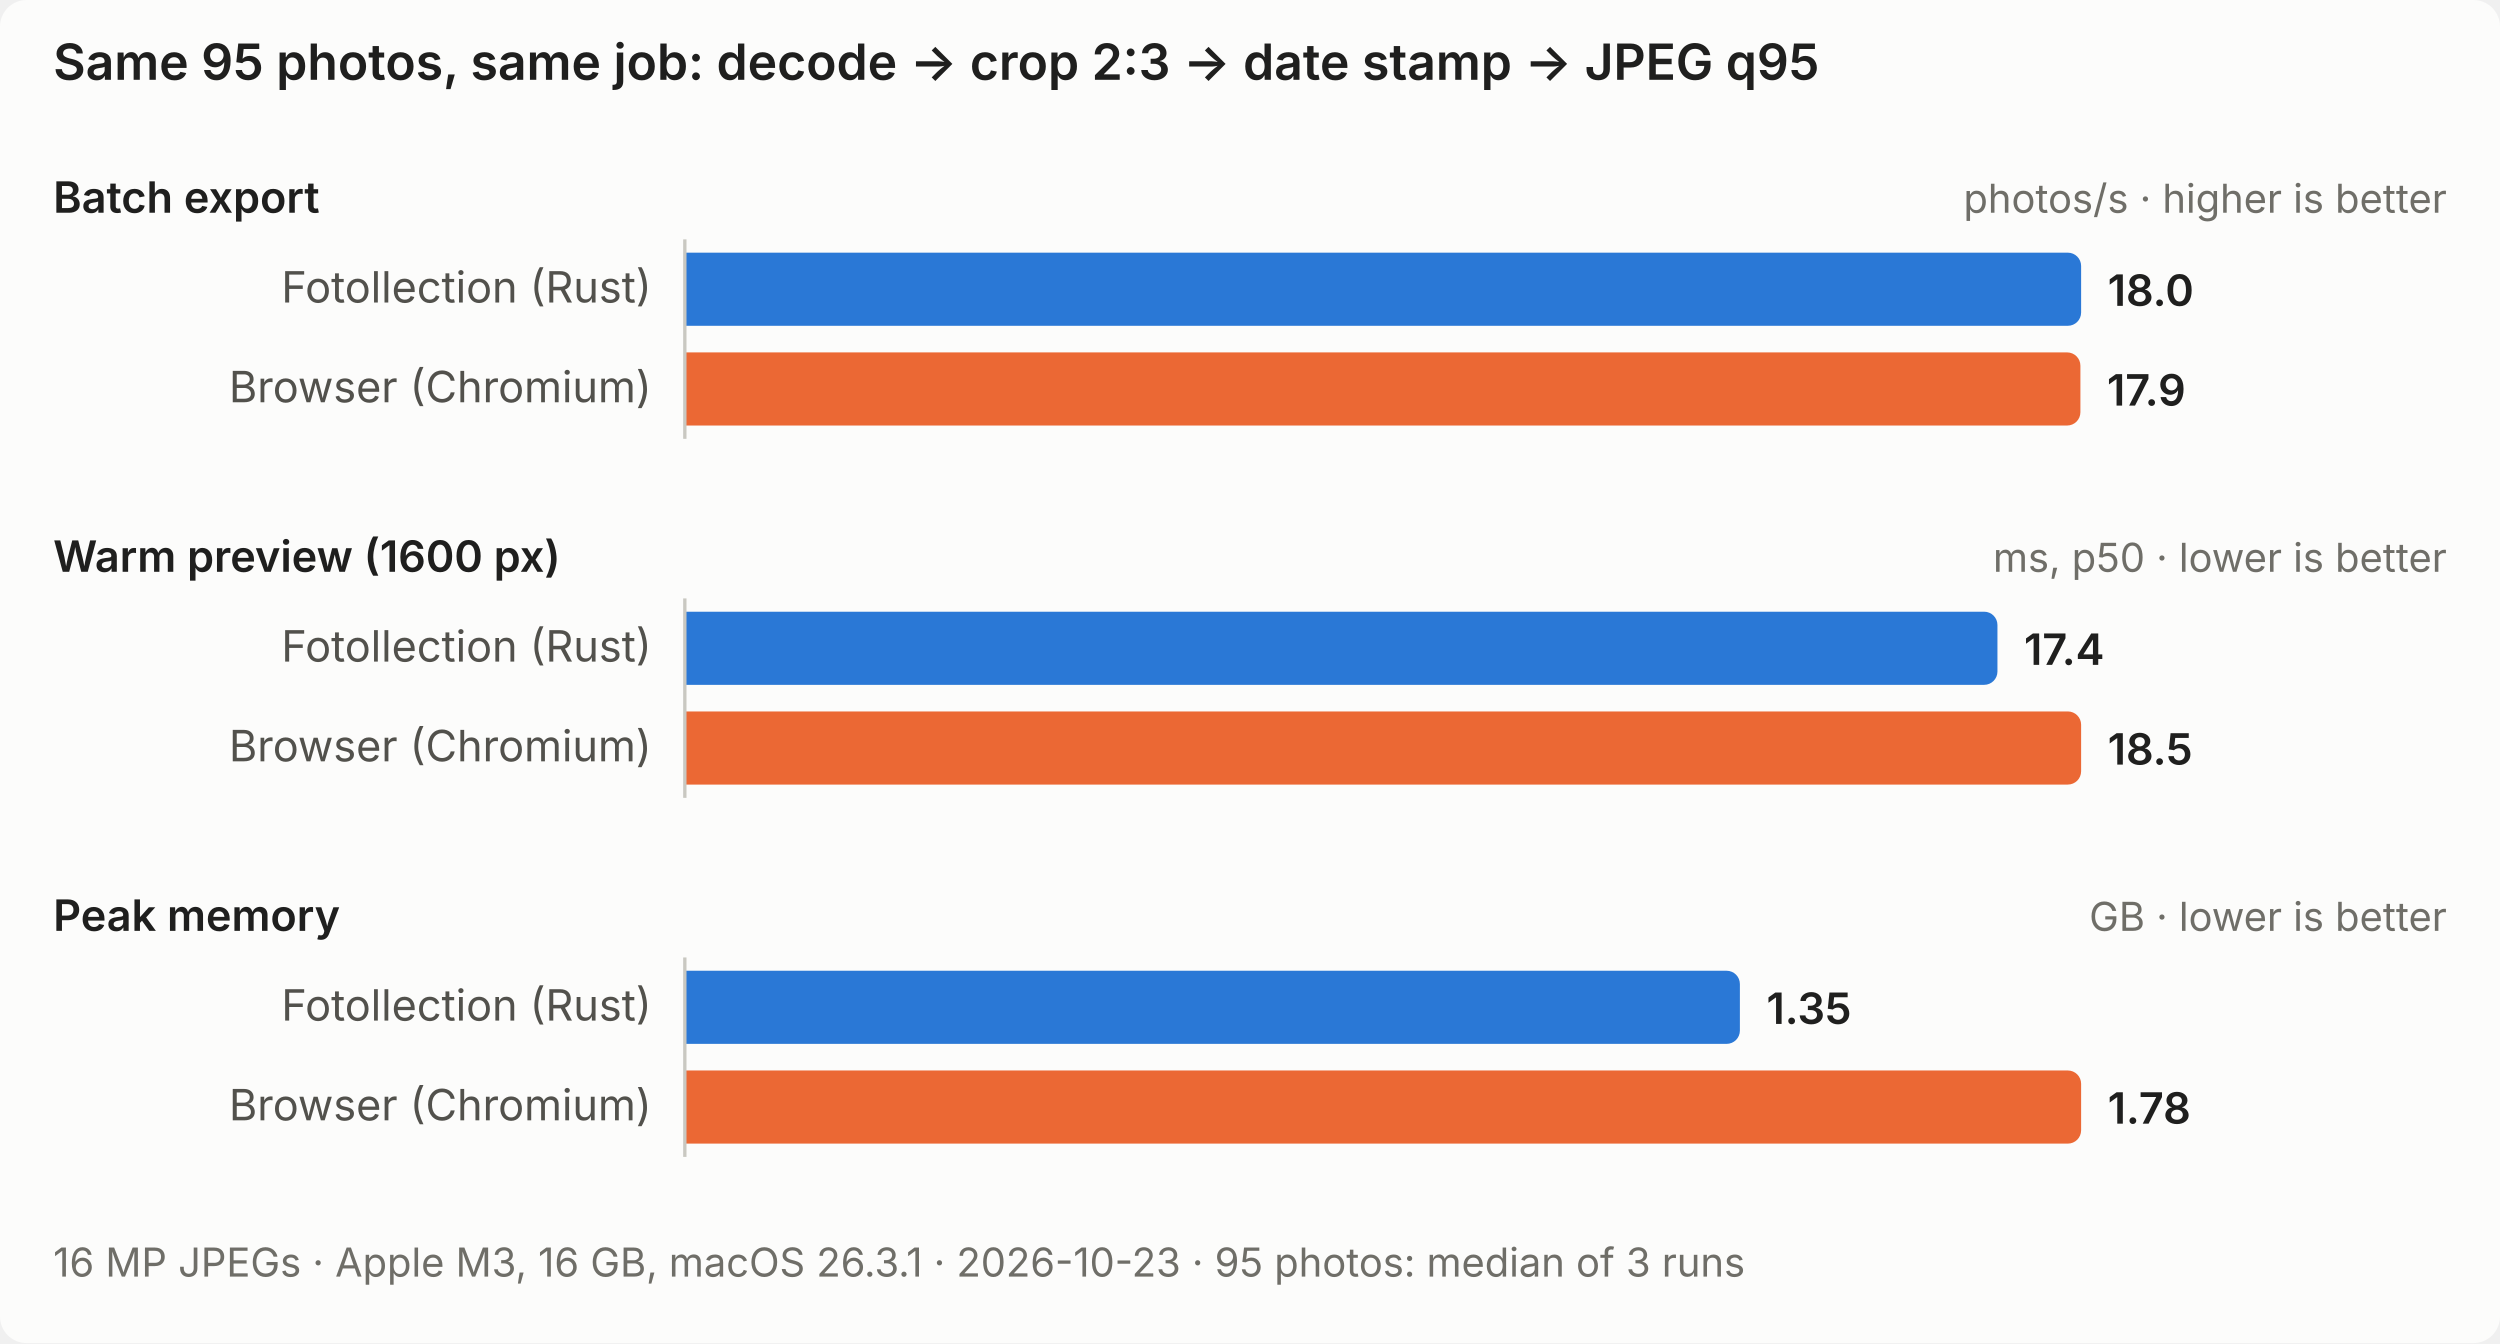
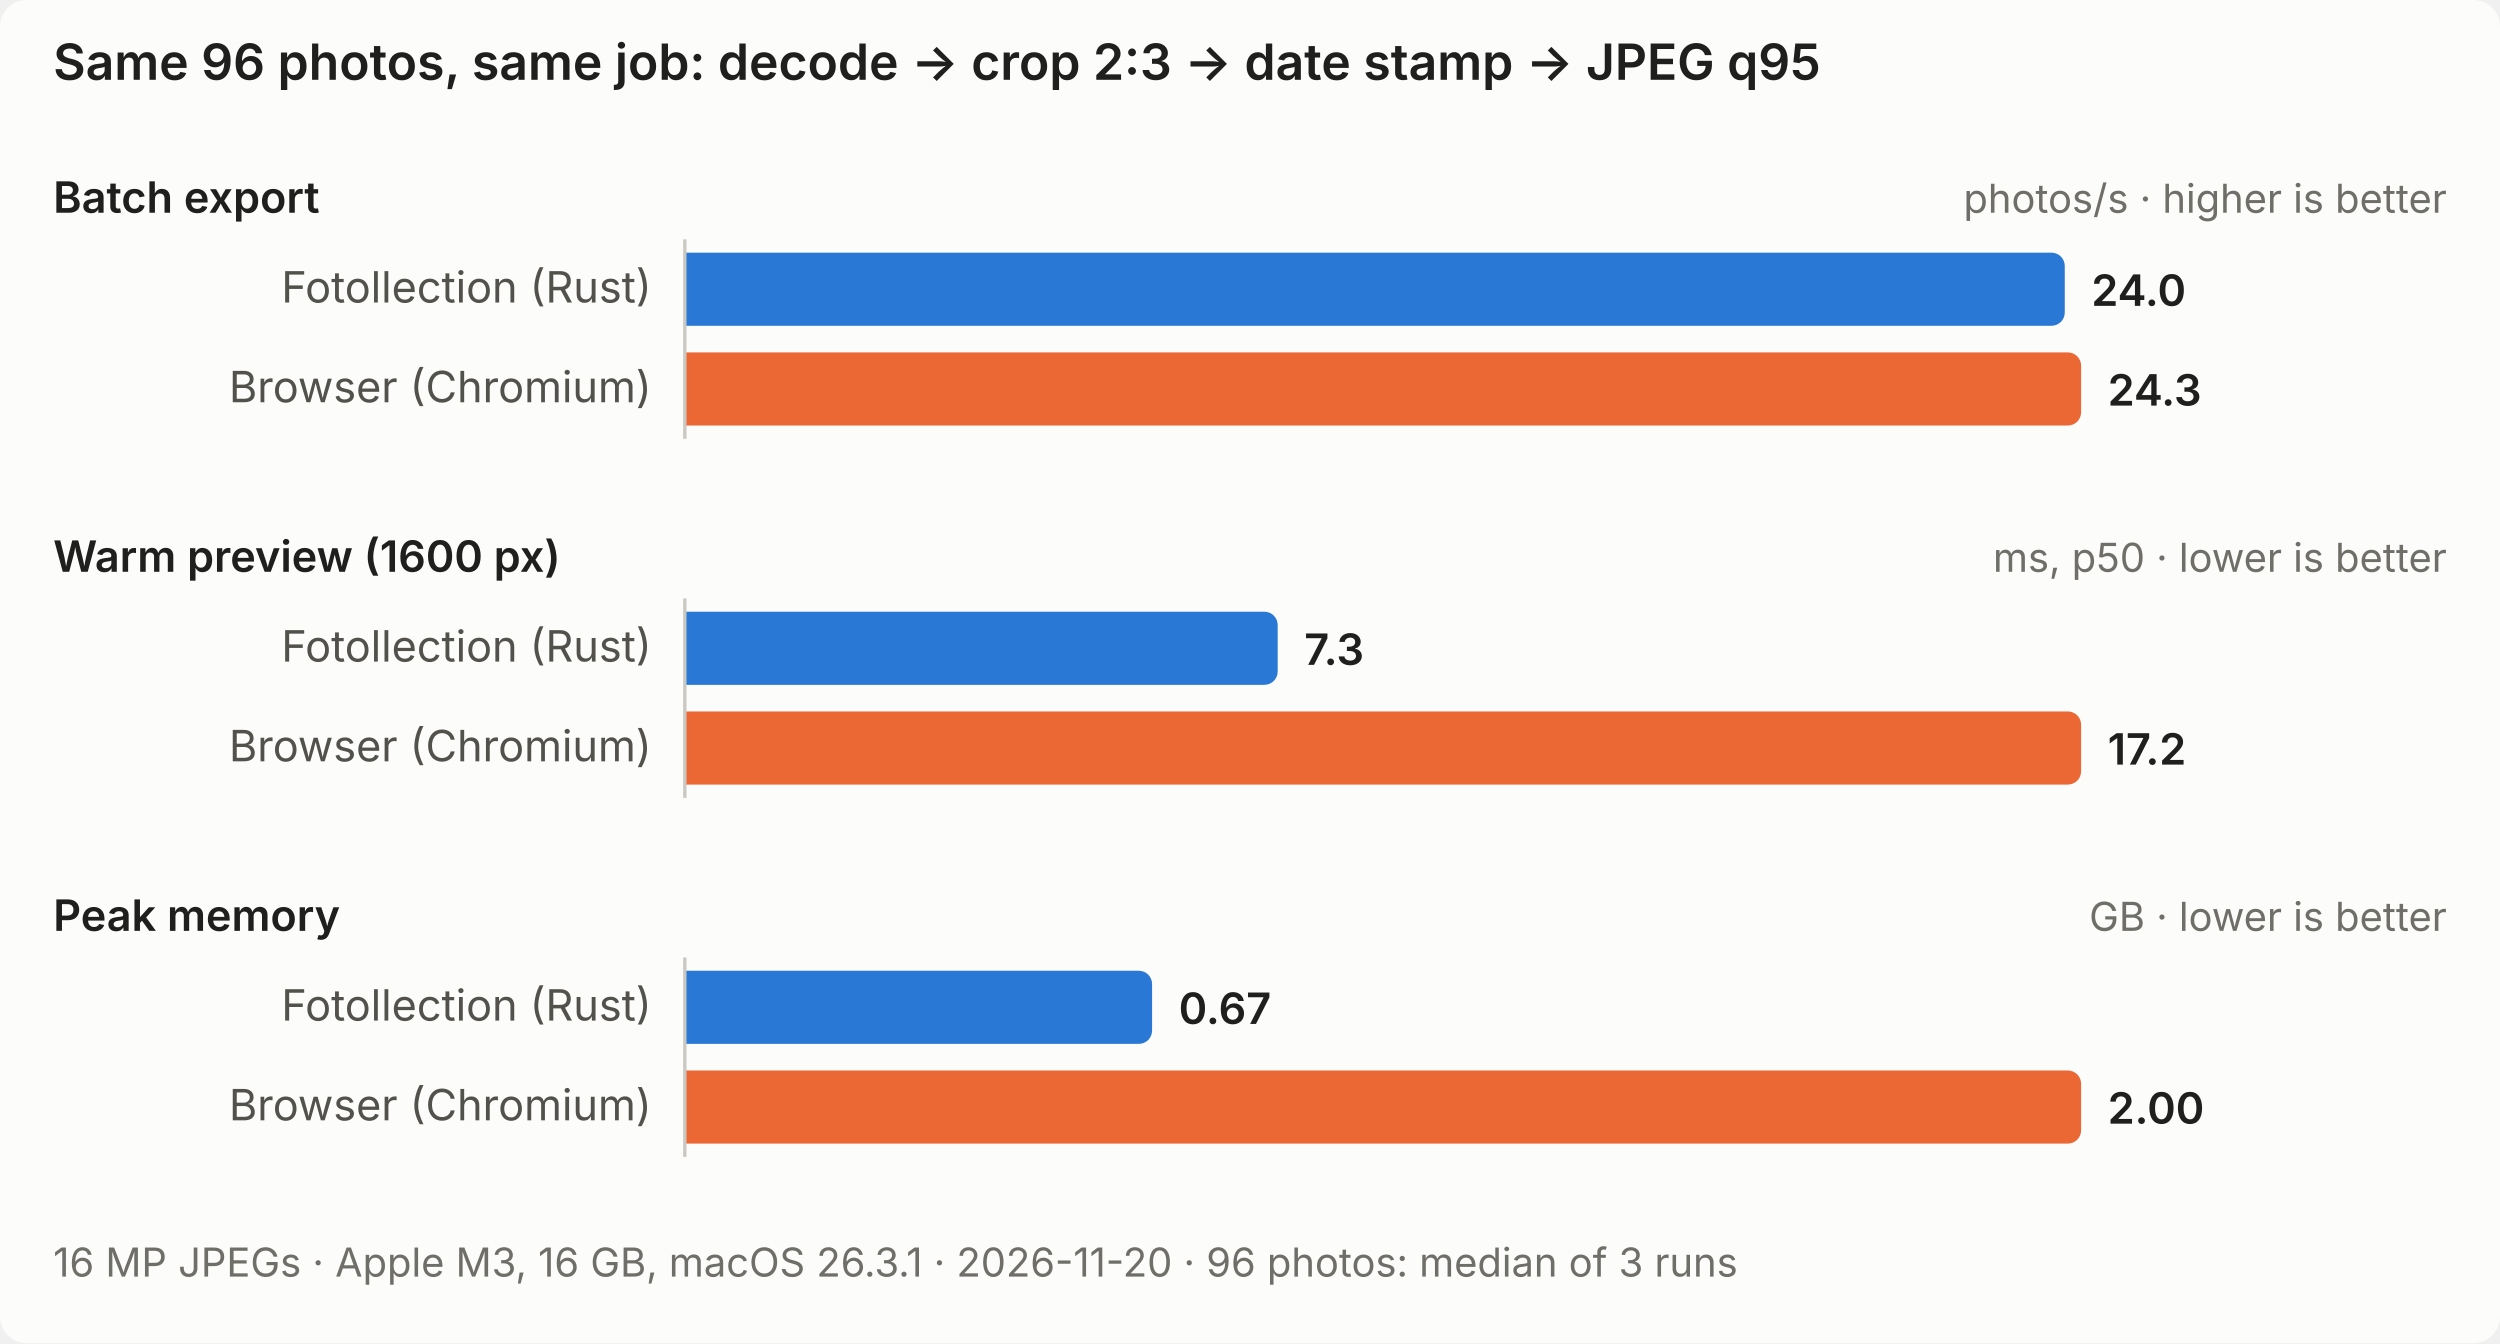
<svg xmlns="http://www.w3.org/2000/svg" viewBox="-16 -16 752 404" width="752" height="404" role="img" aria-labelledby="t d">
  <style>
  .bg{fill:#fcfcfb} .t1{fill:#1f1f1e;font:600 13px system-ui,-apple-system,Segoe UI,sans-serif}
  .t2{fill:#52514c;font:13px system-ui,-apple-system,Segoe UI,sans-serif}
  .t3{fill:#6f6e68;font:12px system-ui,-apple-system,Segoe UI,sans-serif}
  .h{font-size:15px} .num{font-variant-numeric:tabular-nums} .axis{stroke:#c9c8c1;stroke-width:1}
  .ref{stroke:#52514c;stroke-width:1.5;stroke-dasharray:4 3} .refw{stroke:#eb6834;stroke-width:1.5;stroke-dasharray:4 3}
  .s1{fill:#2a78d6} .old{fill-opacity:.45} .s2{fill:#eb6834} .s3{fill:#1baf7a} .s4{fill:#eda100} .s5{fill:#e87ba4} .gap{stroke:#fcfcfb;stroke-width:2}
  .in{fill:#fff} .ln{fill:none;stroke:#2a78d6;stroke-width:2;stroke-linejoin:round} .band{fill:#c9c8c1;fill-opacity:.35}
  @media (prefers-color-scheme: dark){
    .bg{fill:#1a1a19} .t1{fill:#f0efec} .t2{fill:#c3c2b7} .t3{fill:#9d9c93} .axis{stroke:#45443f}
    .ref{stroke:#c3c2b7} .refw{stroke:#d95926}
    .s1{fill:#3987e5} .s2{fill:#d95926} .s3{fill:#199e70} .s4{fill:#c98500} .s5{fill:#d55181} .gap{stroke:#1a1a19}
    .ln{stroke:#3987e5} .band{fill:#45443f}
  }
</style>
  <rect class="bg" x="-16" y="-16" width="752" height="404" rx="8" />
-   <text class="t1 h" x="0" y="8">Same 95 photos, same job: decode → crop 2:3 → date stamp → JPEG q95</text>
+   <text class="t1 h" x="0" y="8">Same 96 photos, same job: decode → crop 2:3 → date stamp → JPEG q95</text>
  <text class="t1" x="0" y="48">Batch export</text>
  <text class="t3" x="720" y="48" text-anchor="end">photos/s · higher is better</text>
  <text class="t2" x="180" y="75" text-anchor="end">Fotollection (Rust)</text>
-   <path class="s1" d="M190 60h416a4 4 0 0 1 4 4v14a4 4 0 0 1 -4 4h-416z" />
-   <text class="t1 num" x="618" y="76">18.0</text>
+   <path class="s1" d="M190 60h411.08a4 4 0 0 1 4 4v14a4 4 0 0 1 -4 4h-411.08z" />
+   <text class="t1 num" x="613.08" y="76">24.0</text>
  <text class="t2" x="180" y="105" text-anchor="end">Browser (Chromium)</text>
-   <path class="s2" d="M190 90h415.786a4 4 0 0 1 4 4v14a4 4 0 0 1 -4 4h-415.786z" />
-   <text class="t1 num" x="617.786" y="106">17.9</text>
+   <path class="s2" d="M190 90h416a4 4 0 0 1 4 4v14a4 4 0 0 1 -4 4h-416z" />
+   <text class="t1 num" x="618" y="106">24.3</text>
  <line class="axis" x1="190" x2="190" y1="56" y2="116" />
  <text class="t1" x="0" y="156">Warm preview (1600 px)</text>
  <text class="t3" x="720" y="156" text-anchor="end">ms, p50 · lower is better</text>
  <text class="t2" x="180" y="183" text-anchor="end">Fotollection (Rust)</text>
-   <path class="s1" d="M190 168h390.831a4 4 0 0 1 4 4v14a4 4 0 0 1 -4 4h-390.831z" />
-   <text class="t1 num" x="592.831" y="184">17.4</text>
+   <path class="s1" d="M190 168h174.326a4 4 0 0 1 4 4v14a4 4 0 0 1 -4 4h-174.326z" />
+   <text class="t1 num" x="376.326" y="184">7.3</text>
  <text class="t2" x="180" y="213" text-anchor="end">Browser (Chromium)</text>
  <path class="s2" d="M190 198h416a4 4 0 0 1 4 4v14a4 4 0 0 1 -4 4h-416z" />
-   <text class="t1 num" x="618" y="214">18.5</text>
+   <text class="t1 num" x="618" y="214">17.2</text>
  <line class="axis" x1="190" x2="190" y1="164" y2="224" />
  <text class="t1" x="0" y="264">Peak memory</text>
  <text class="t3" x="720" y="264" text-anchor="end">GB · lower is better</text>
  <text class="t2" x="180" y="291" text-anchor="end">Fotollection (Rust)</text>
-   <path class="s1" d="M190 276h313.359a4 4 0 0 1 4 4v14a4 4 0 0 1 -4 4h-313.359z" />
-   <text class="t1 num" x="515.359" y="292">1.35</text>
+   <path class="s1" d="M190 276h136.549a4 4 0 0 1 4 4v14a4 4 0 0 1 -4 4h-136.549z" />
+   <text class="t1 num" x="338.549" y="292">0.67</text>
  <text class="t2" x="180" y="321" text-anchor="end">Browser (Chromium)</text>
  <path class="s2" d="M190 306h416a4 4 0 0 1 4 4v14a4 4 0 0 1 -4 4h-416z" />
-   <text class="t1 num" x="618" y="322">1.78</text>
+   <text class="t1 num" x="618" y="322">2.00</text>
  <line class="axis" x1="190" x2="190" y1="272" y2="332" />
-   <text class="t3" x="0" y="368">16 MP JPEGs · Apple M3, 16 GB, macOS 26.3.1 · 2026-10-23 · 95 photos: median of 3 runs</text>
+   <text class="t3" x="0" y="368">16 MP JPEGs · Apple M3, 16 GB, macOS 26.3.1 · 2026-11-20 · 96 photos: median of 3 runs</text>
</svg>
